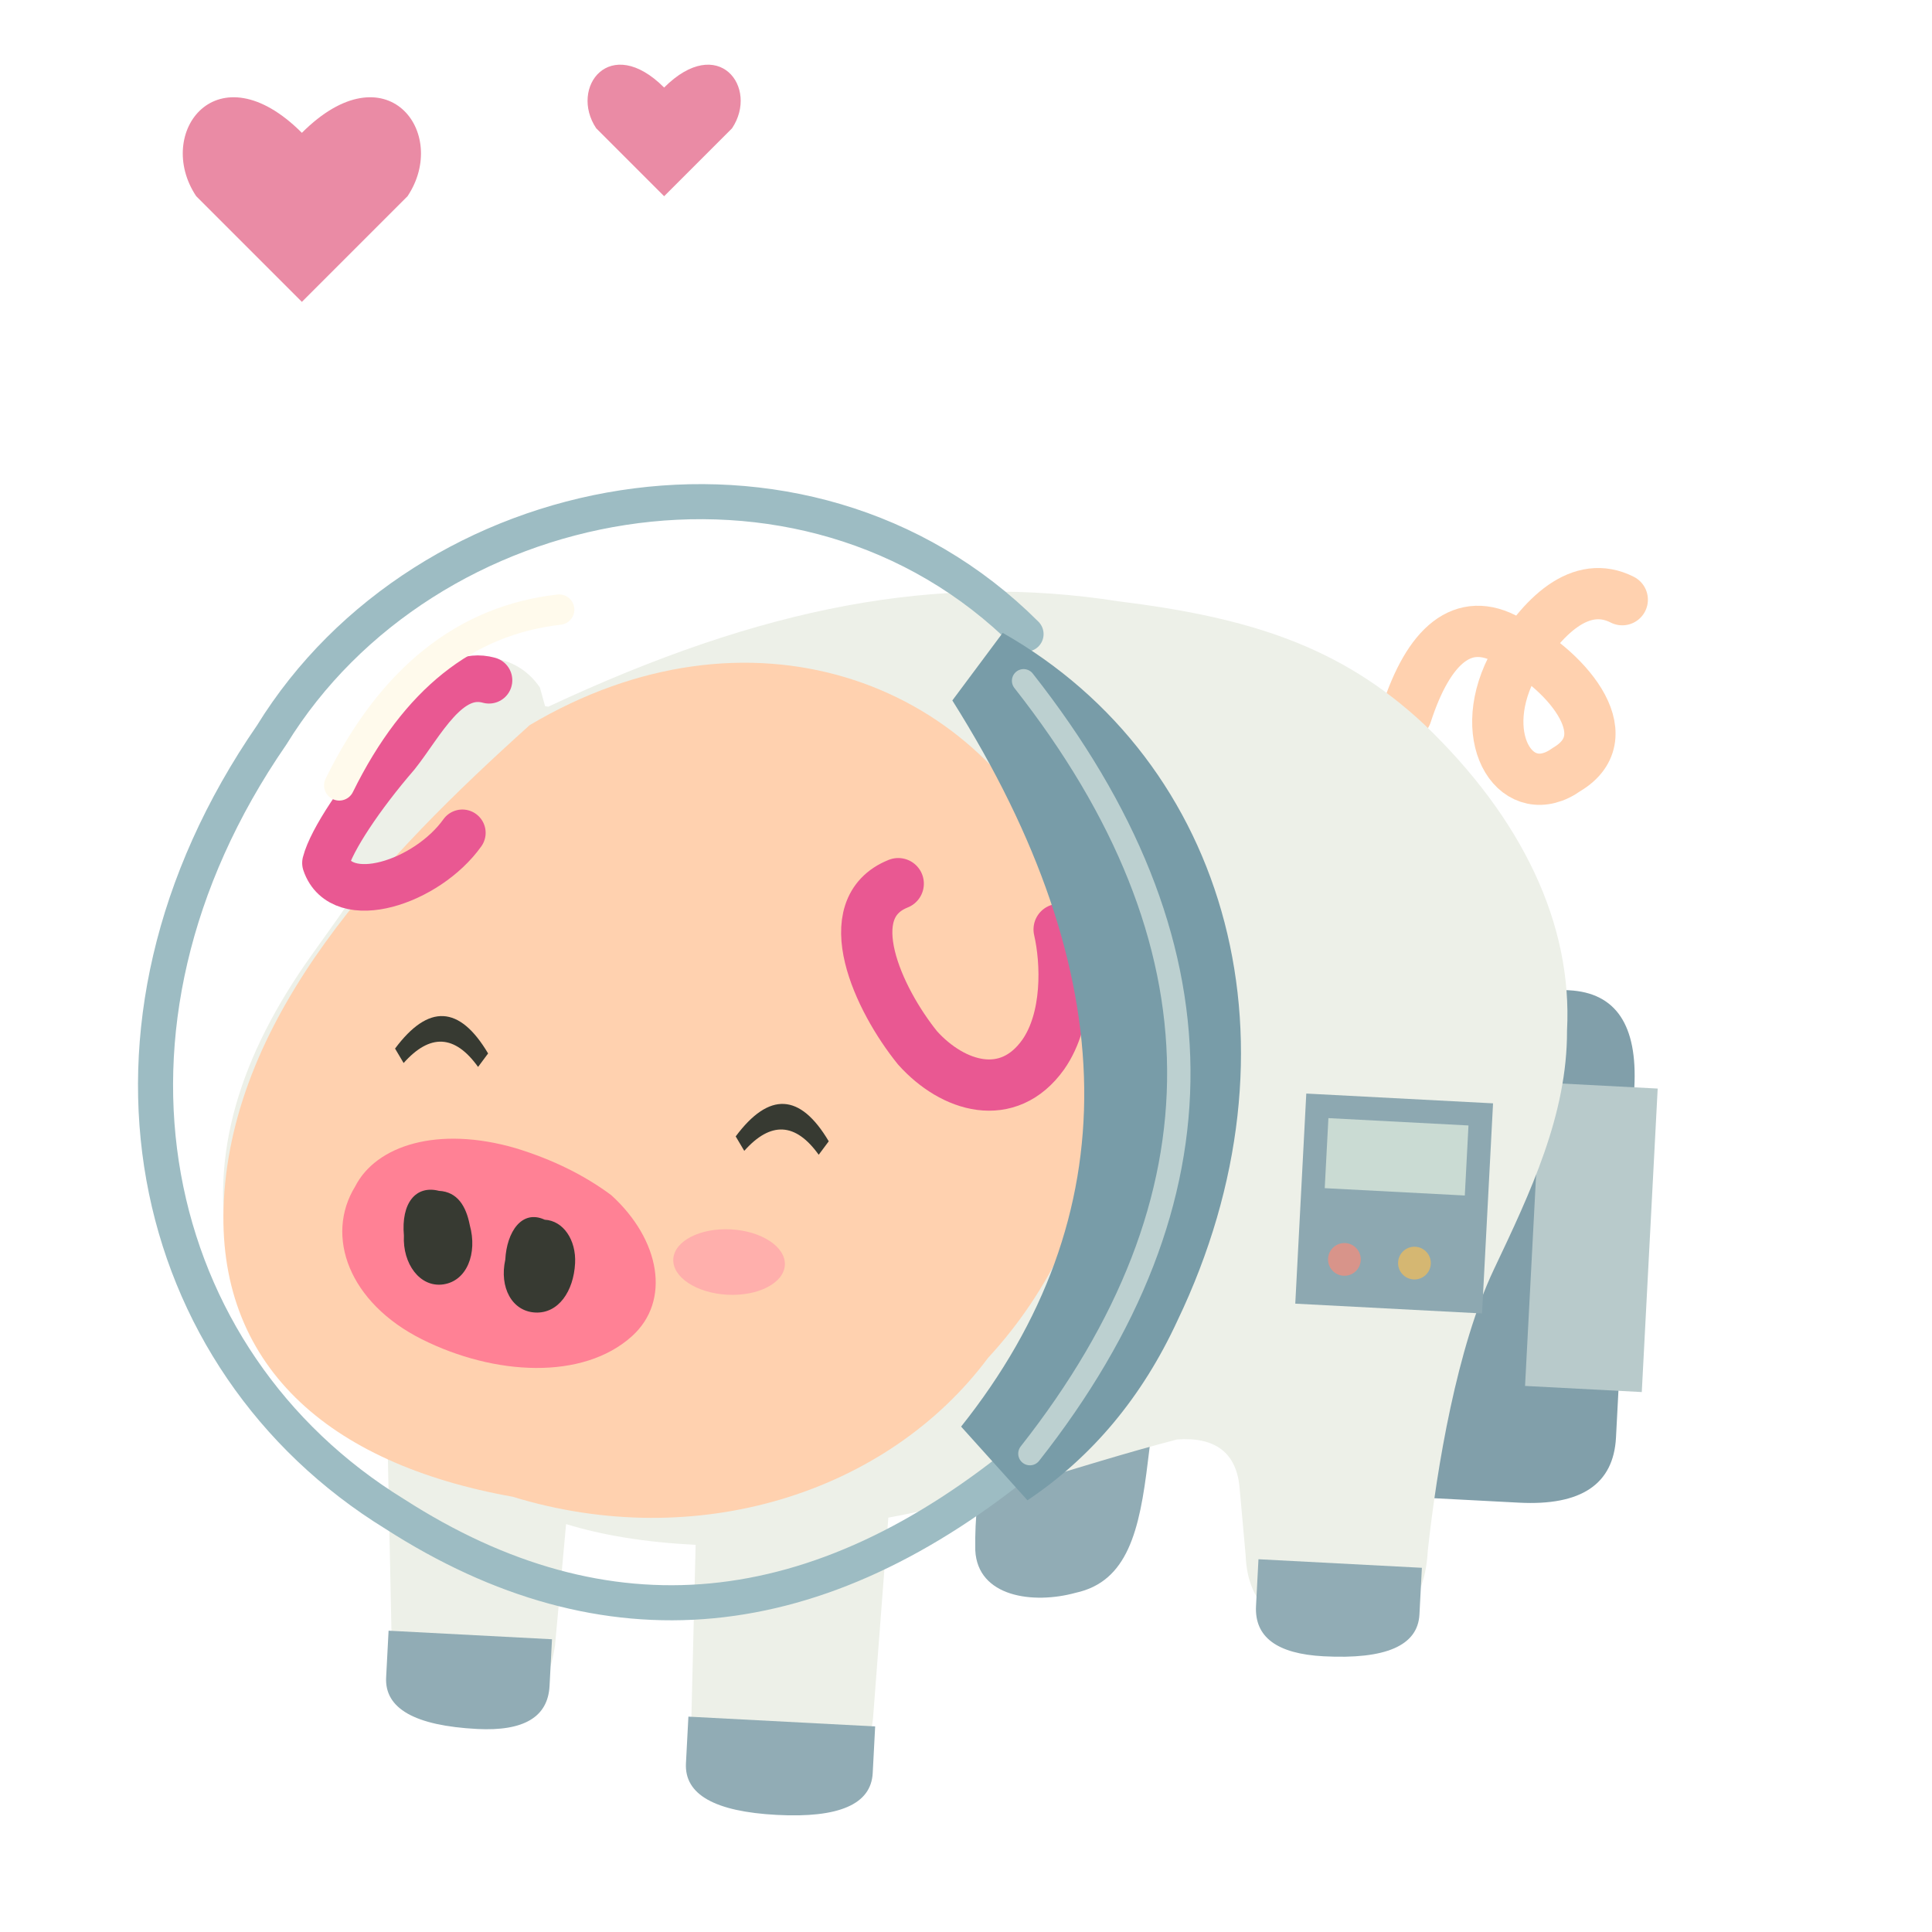
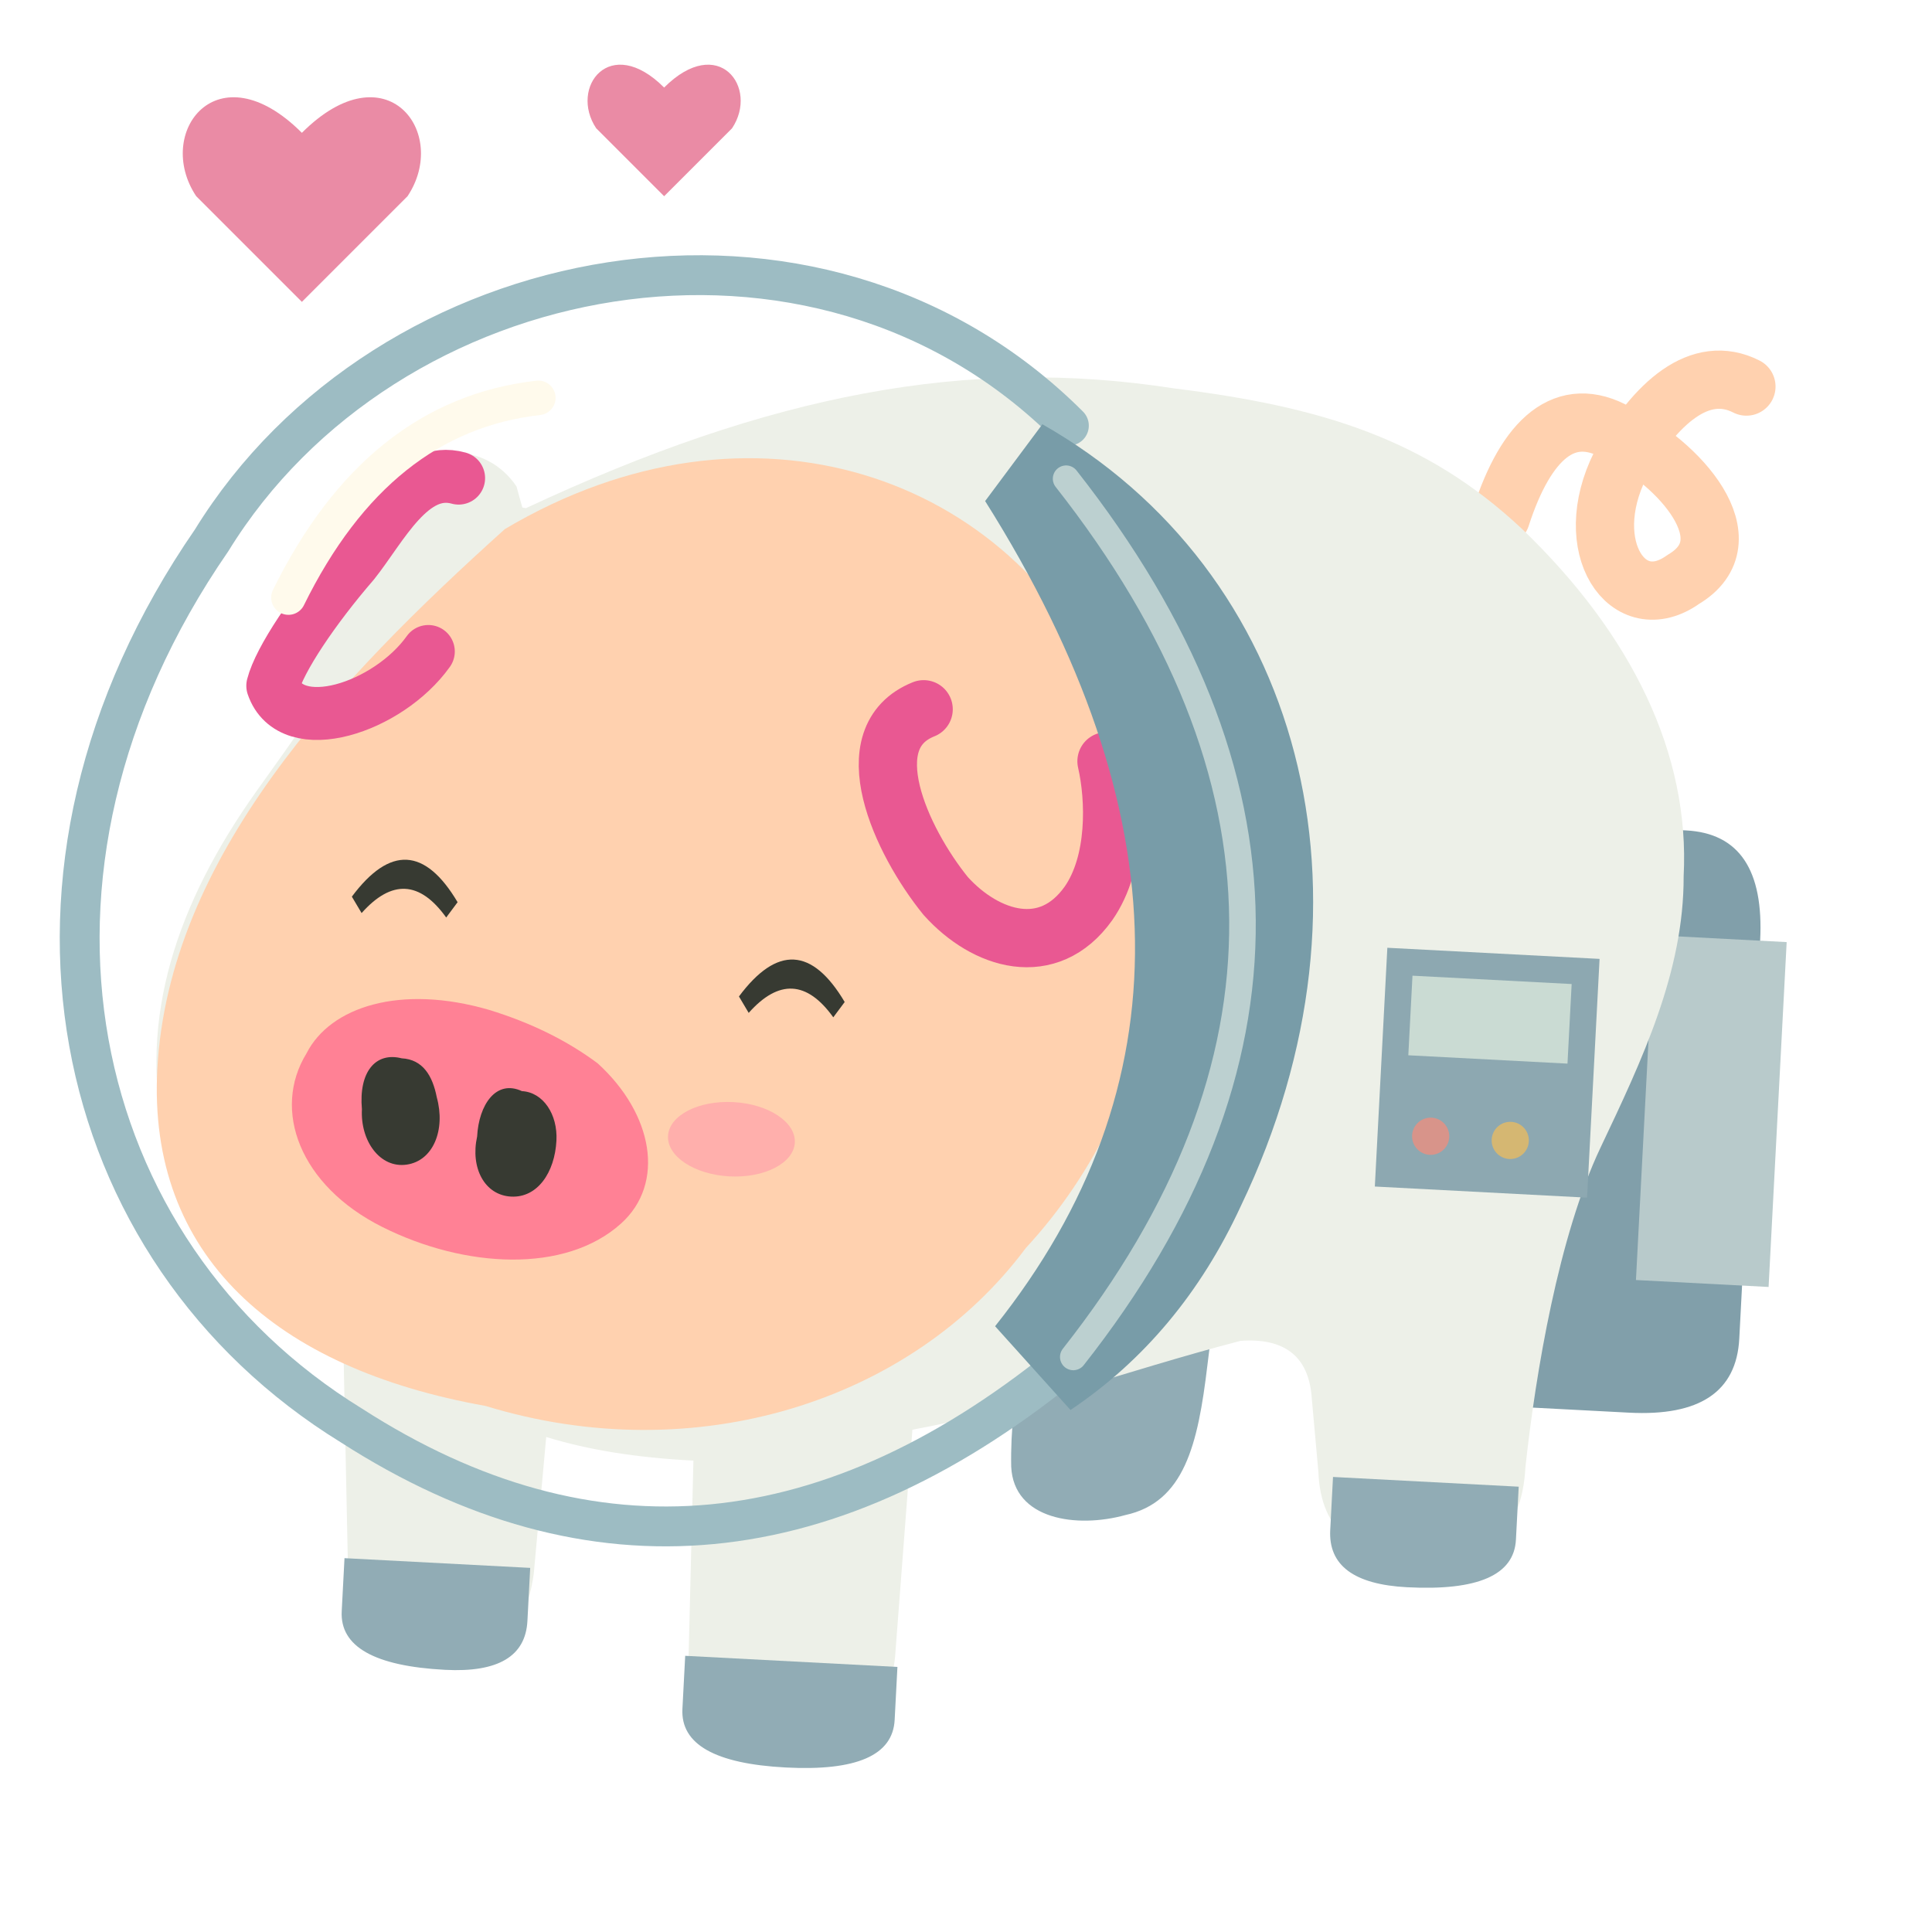
<svg xmlns="http://www.w3.org/2000/svg" width="64" height="64" viewBox="0 0 64 64" role="img" aria-label="宇航员猪·摸摸">
  <g transform="translate(3 6) scale(0.88)">
    <g transform="rotate(3 32 44)">
-       <g transform="translate(3 9) scale(.88)">
+       <g>
        <path d="M52 23H59Q62 23 62 27V42Q62 45 58 45H52Z" fill="#819FAA" />
        <path d="M58 27H63V40H58Z" fill="#B8CACB" />
        <g transform="translate(-7.17 -0.78) scale(0.1993)" stroke-linecap="round" stroke-linejoin="round">
          <path d="M294 62C298 47 305 40 315 45C327 50 341 64 329 72C319 80 309 67 316 51C322 39 330 31 339 35" fill="none" stroke="#FFD1AF" stroke-width="11" />
        </g>
        <g transform="translate(-7.17 -0.78) scale(0.1993)" stroke-linecap="round" stroke-linejoin="round">
          <path fill="#91ACB5" d="M214 210C213 221 210 232 211 246C212 256 224 257 233 254C244 251 246 240 247 225L248 211Z" />
          <path fill="#EDF0E8" d="M110 70C155 46 192 37 231 41C259 43 279 48 298 64C320 83 332 105 332 128C333 146 326 163 319 180C312 197 309 223 308 241C308 254 301 260 289 260C277 260 270 255 269 244L267 230C266 222 261 219 253 220C231 227 213 235 192 240L191 282C191 292 185 298 173 298C159 298 152 293 152 284L151 248C140 248 131 247 123 245L122 271C121 282 116 287 104 287C93 287 88 283 87 273L84 232C63 224 52 210 48 192C42 170 48 148 62 126C69 115 75 106 80 94C87 79 96 68 110 70Z" />
          <path fill="#EDF0E8" d="M63 107C64 97 75 81 84 68C90 58 102 58 108 66L115 87L90 113Z" />
        </g>
        <path d="M10 53H17V55Q17 57 14 57Q10 57 10 55Z" fill="#91ACB5" />
        <path d="M23 56H31V58Q31 60 27 60Q23 60 23 58Z" fill="#91ACB5" />
        <path d="M47 48H54V50Q54 52 50 52Q47 52 47 50Z" fill="#91ACB5" />
        <path d="M48 28H56V37H48Z" fill="#8DA8B1" />
        <path d="M49 29H55V32H49Z" fill="#CADBD3" />
        <ellipse cx="50" cy="35" rx="0.7" ry="0.7" fill="#D8948A" />
        <ellipse cx="53" cy="35" rx="0.7" ry="0.7" fill="#D5B772" />
        <path d="M14 14C23 8 33 11 37 19C41 25 40 34 35 40C31 46 23 49 15 47C7 46 2 42 2 35C2 27 8 20 14 14Z" fill="#FFD1AF" />
        <g transform="translate(-7.17 -0.78) scale(0.1993)" stroke-linecap="round" stroke-linejoin="round">
          <path d="M97 65C88 63 83 75 78 82C71 91 65 101 64 106C68 116 86 109 93 98" fill="none" stroke="#E95892" stroke-width="10" />
          <path d="M187 104C174 110 184 129 193 139C201 147 213 150 220 139C225 131 224 119 222 112" fill="none" stroke="#E95892" stroke-width="11" />
          <path fill="#373A32" d="M81 145Q91 130 101 145L99 148Q91 138 83 148Z" />
          <path fill="#373A32" d="M155 160Q165 145 175 160L173 163Q165 153 157 163Z" />
          <path fill="#FF8195" d="M108 165C91 161 78 166 74 175C68 186 74 200 90 207C106 214 125 214 135 204C143 196 140 183 129 174C123 170 116 167 108 165Z" />
          <path fill="#373A32" d="M92 175C87 174 84 178 85 185C85 191 89 196 94 195C99 194 101 188 99 182C98 178 96 175 92 175Z" />
          <path fill="#373A32" d="M115 180C110 178 107 183 107 189C106 195 109 200 114 200C119 200 122 195 122 189C122 184 119 180 115 180Z" />
        </g>
        <ellipse cx="23.72" cy="36.49" rx="2.39" ry="1.4" fill="#FFAFAC" />
        <path d="M35 9C25 0 9 4 3 15C-5 28-1 42 10 48Q24 56 37 44" fill="none" stroke="#9DBCC3" stroke-width="1.5" stroke-linecap="round" stroke-linejoin="round" />
        <path d="M34 9C44 14 48 26 43 38Q41 43 37 46L34 43Q44 29 32 12Z" fill="#789CA8" />
        <path d="M35 11Q49 27 37 44" fill="none" stroke="#BCD0D0" stroke-width="1" stroke-linecap="round" stroke-linejoin="round" />
        <path d="M6 17Q9 10 15 9" fill="none" stroke="#FFFAEC" stroke-width="1.3" stroke-linecap="round" stroke-linejoin="round" />
      </g>
    </g>
  </g>
  <g transform="translate(10 3) scale(0.7)">
    <path d="M0 2C-4-2-7 2-5 5L0 10L5 5C7 2 4-2 0 2Z" fill="#EA8BA5" />
  </g>
  <g transform="translate(22 2) scale(0.45)">
    <path d="M0 2C-4-2-7 2-5 5L0 10L5 5C7 2 4-2 0 2Z" fill="#EA8BA5" />
  </g>
</svg>
